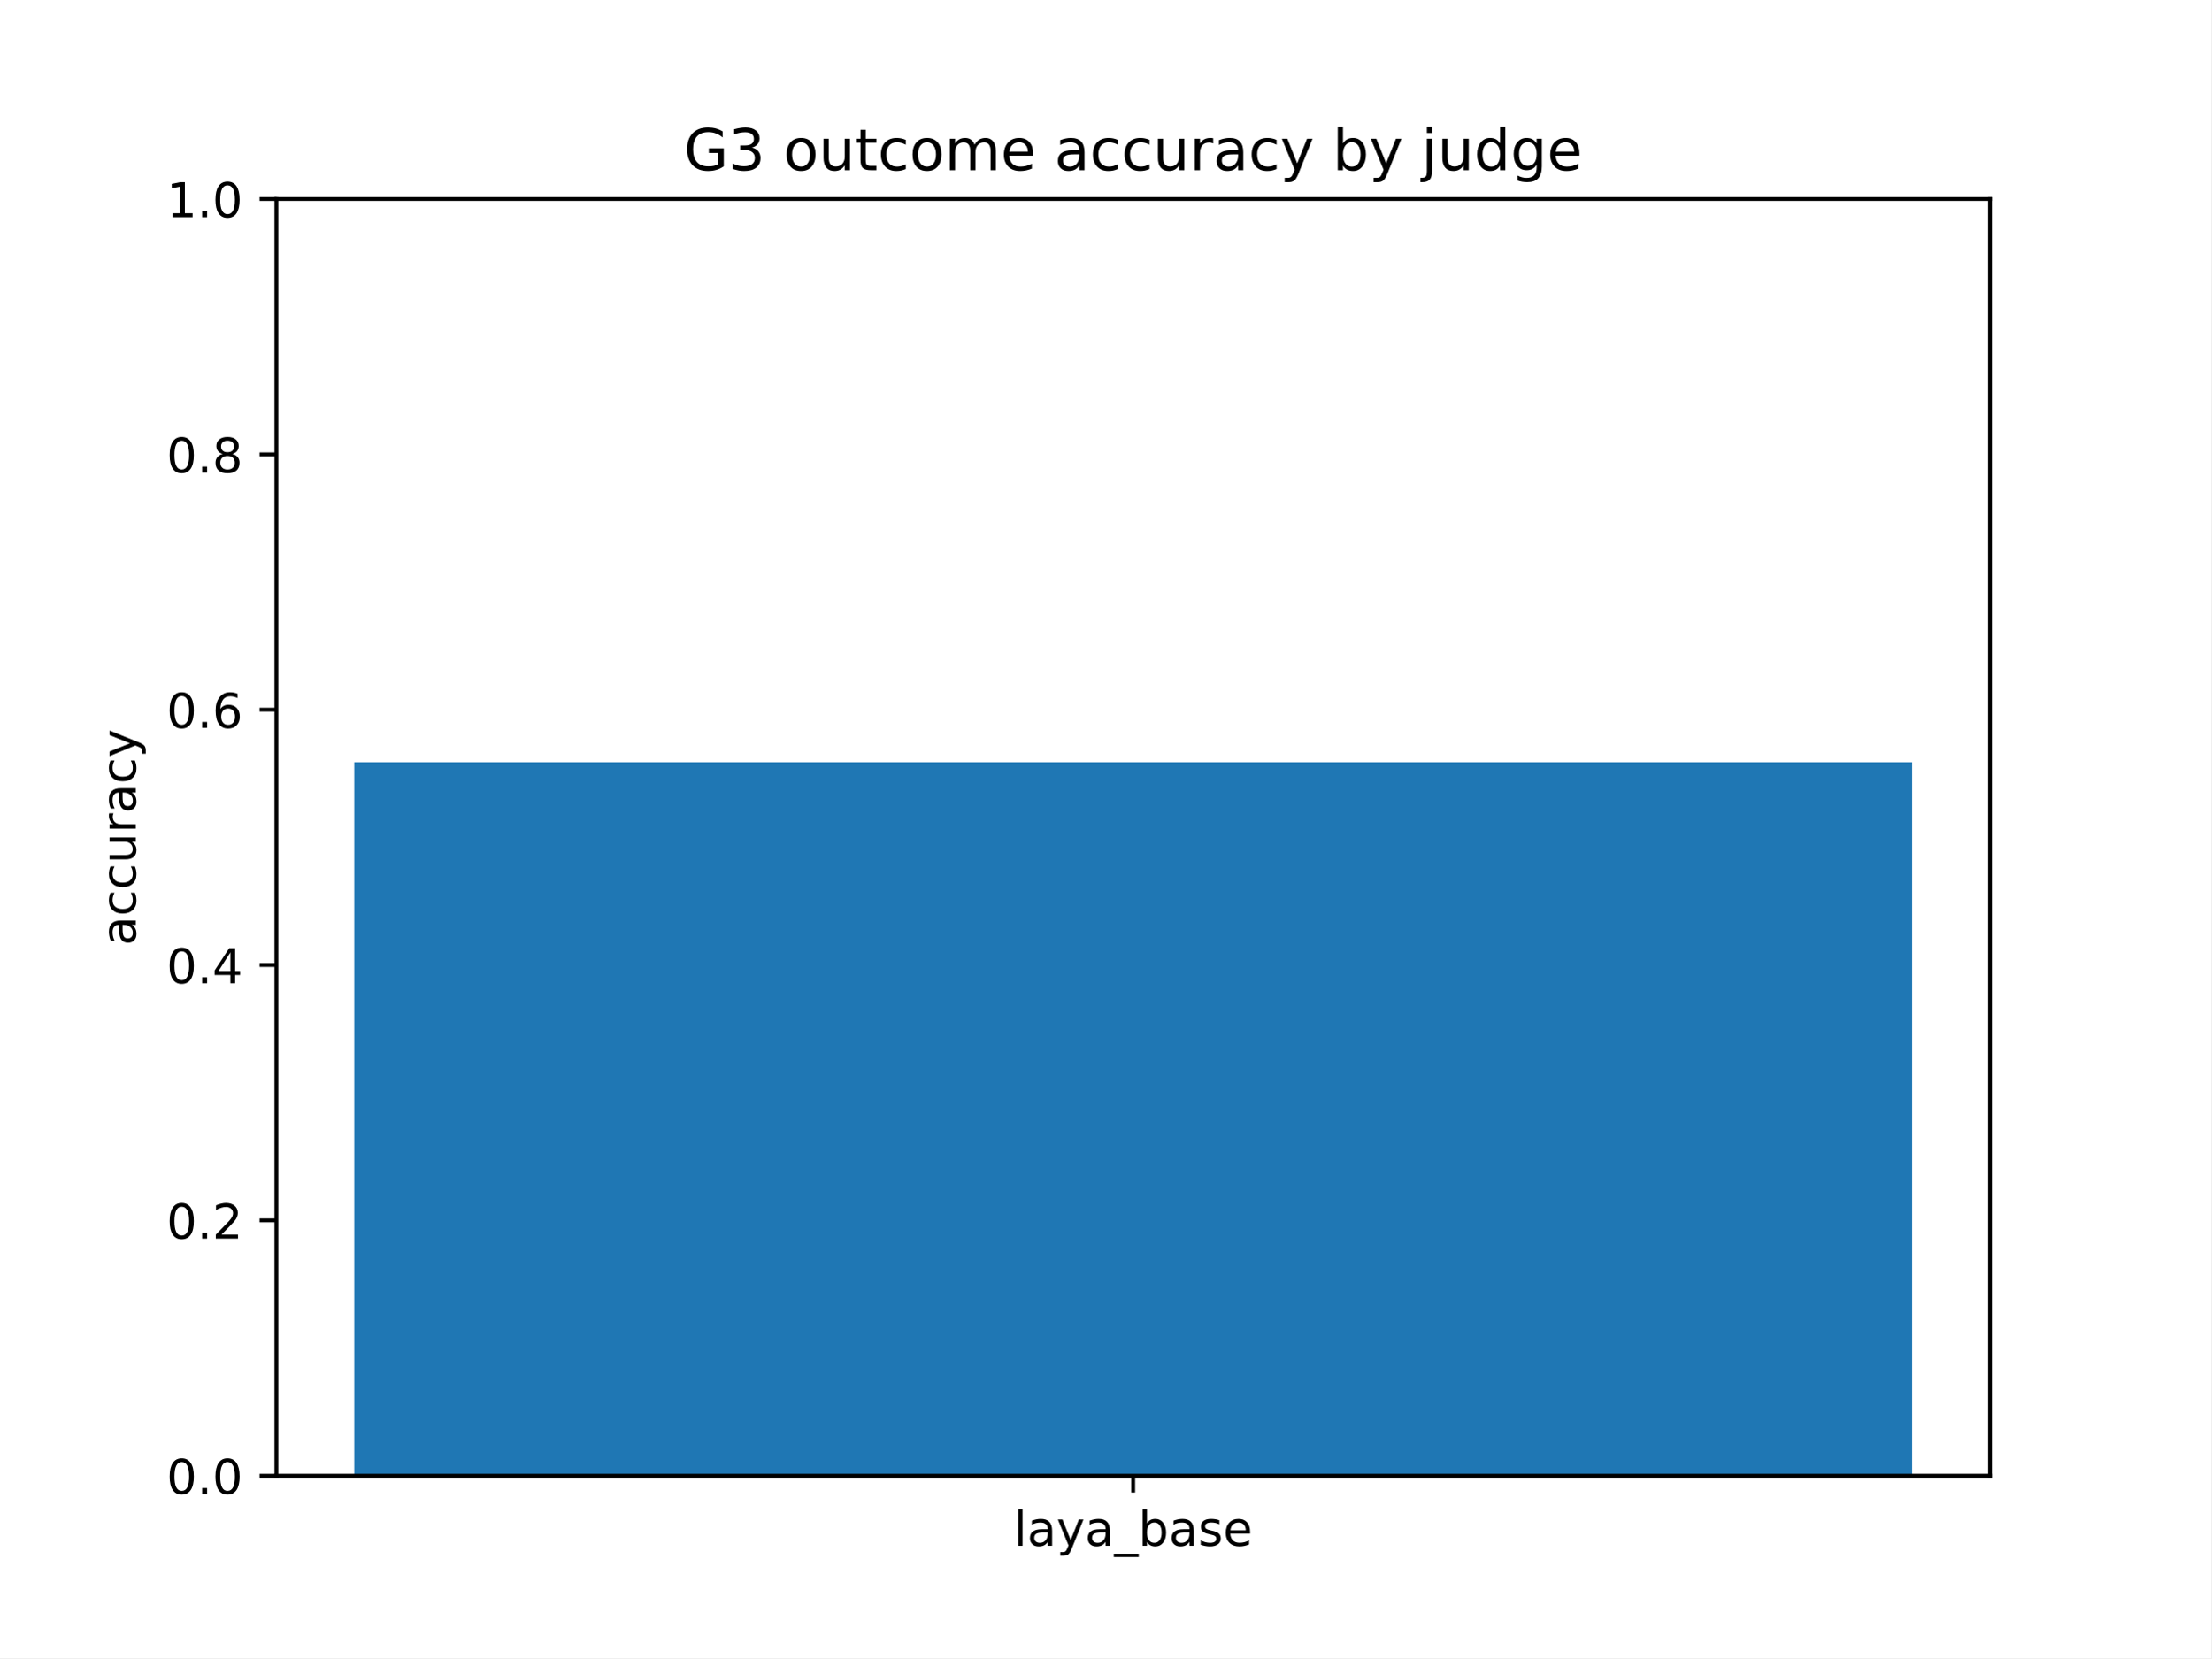
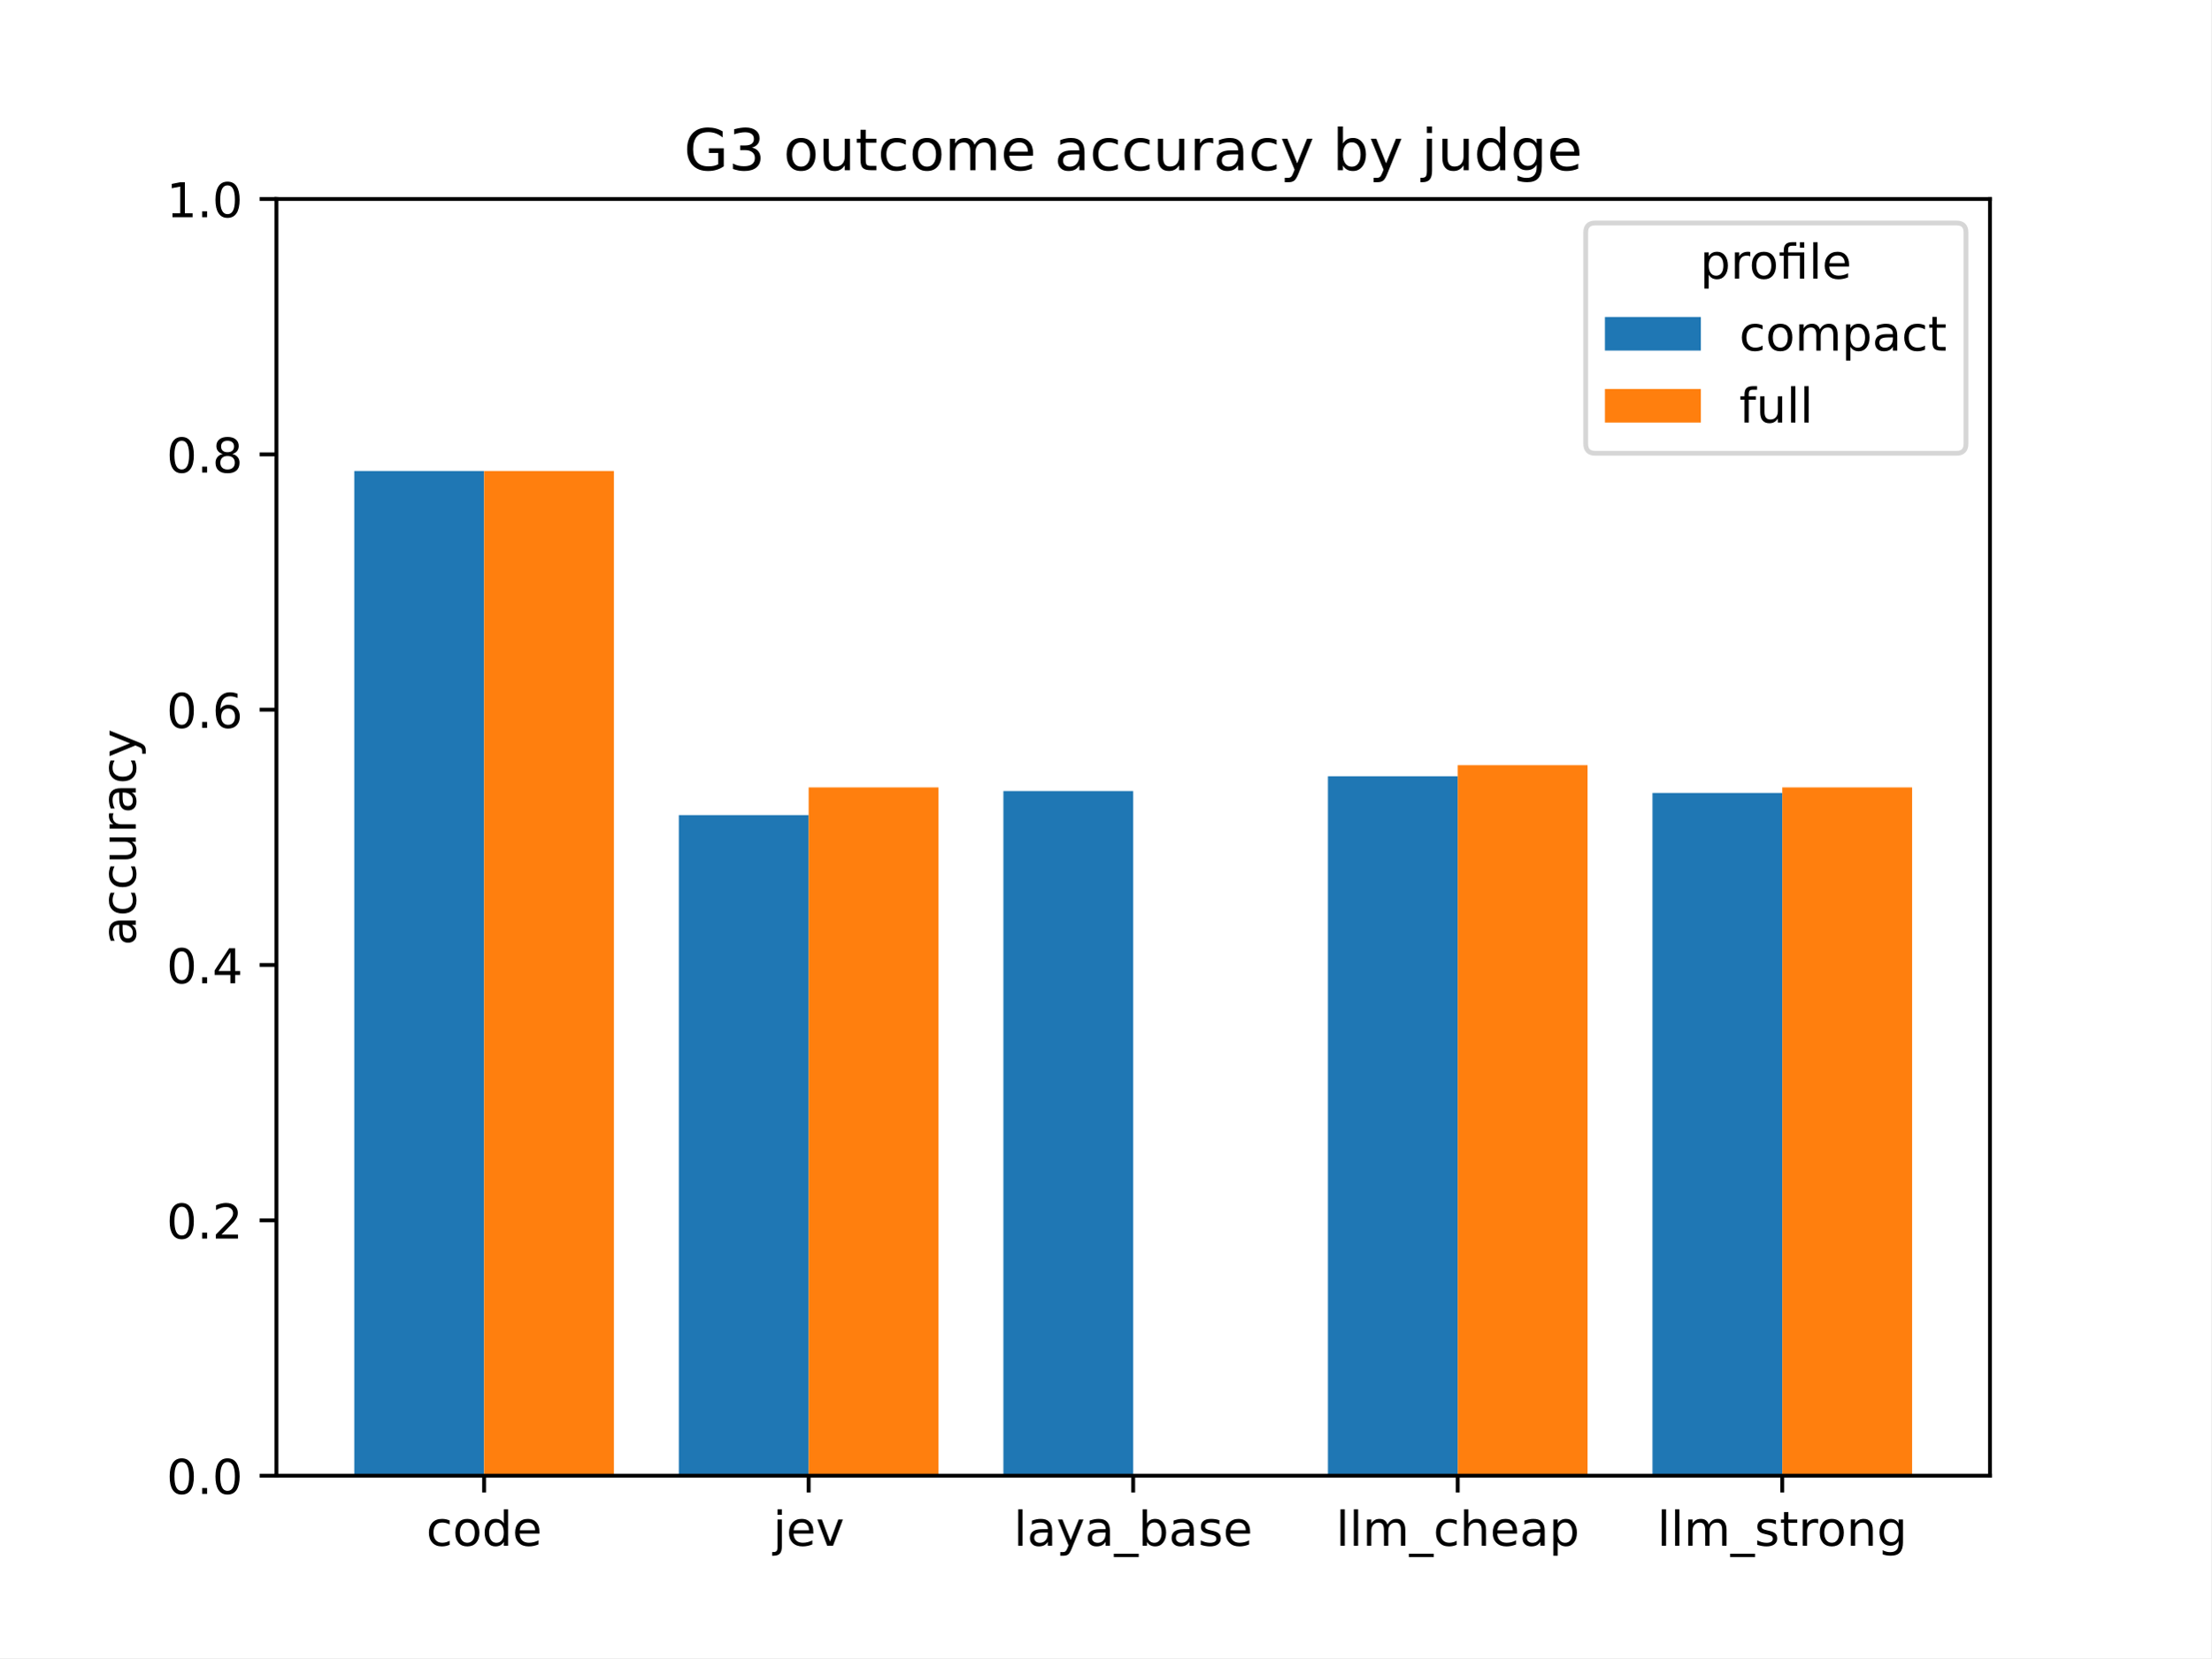
<svg xmlns="http://www.w3.org/2000/svg" xmlns:xlink="http://www.w3.org/1999/xlink" width="460.8pt" height="345.6pt" viewBox="0 0 460.8 345.6" version="1.1">
  <defs>
    <style type="text/css">*{stroke-linejoin: round; stroke-linecap: butt}</style>
  </defs>
  <g id="figure_1">
    <g id="patch_1">
      <path d="M 0 345.6  L 460.8 345.6  L 460.8 0  L 0 0  z " style="fill: #ffffff" />
    </g>
    <g id="axes_1">
      <g id="patch_2">
        <path d="M 57.6 307.584  L 414.72 307.584  L 414.72 41.472  L 57.6 41.472  z " style="fill: #ffffff" />
      </g>
      <g id="patch_3">
-         <path d="M 73.833 307.584  L 398.487 307.584  L 398.487 158.874  L 73.833 158.874  z " clip-path="url(#pa22aa66900)" style="fill: #1f77b4" />
+         <path d="M 73.833 307.584  L 100.887 307.584  L 100.887 98.165  L 73.833 98.165  z " clip-path="url(#pc7eab006b4)" style="fill: #1f77b4" />
+       </g>
+       <g id="patch_4">
+         <path d="M 141.469 307.584  L 168.524 307.584  L 168.524 169.9  L 141.469 169.9  z " clip-path="url(#pc7eab006b4)" style="fill: #1f77b4" />
+       </g>
+       <g id="patch_5">
+         <path d="M 209.105 307.584  L 236.16 307.584  L 236.16 164.886  L 209.105 164.886  z " clip-path="url(#pc7eab006b4)" style="fill: #1f77b4" />
+       </g>
+       <g id="patch_6">
+         <path d="M 276.742 307.584  L 303.796 307.584  L 303.796 161.801  L 276.742 161.801  z " clip-path="url(#pc7eab006b4)" style="fill: #1f77b4" />
+       </g>
+       <g id="patch_7">
+         <path d="M 344.378 307.584  L 371.433 307.584  L 371.433 165.272  L 344.378 165.272  z " clip-path="url(#pc7eab006b4)" style="fill: #1f77b4" />
+       </g>
+       <g id="patch_8">
+         <path d="M 100.887 307.584  L 127.942 307.584  L 127.942 98.165  L 100.887 98.165  z " clip-path="url(#pc7eab006b4)" style="fill: #ff7f0e" />
+       </g>
+       <g id="patch_9">
+         <path d="M 168.524 307.584  L 195.578 307.584  L 195.578 164.115  L 168.524 164.115  z " clip-path="url(#pc7eab006b4)" style="fill: #ff7f0e" />
+       </g>
+       <g id="patch_10">
+         <path d="M 236.16 307.584  L 263.215 307.584  L 263.215 307.584  L 236.16 307.584  z " clip-path="url(#pc7eab006b4)" style="fill: #ff7f0e" />
+       </g>
+       <g id="patch_11">
+         <path d="M 303.796 307.584  L 330.851 307.584  L 330.851 159.487  L 303.796 159.487  z " clip-path="url(#pc7eab006b4)" style="fill: #ff7f0e" />
+       </g>
+       <g id="patch_12">
+         <path d="M 371.433 307.584  L 398.487 307.584  L 398.487 164.115  L 371.433 164.115  z " clip-path="url(#pc7eab006b4)" style="fill: #ff7f0e" />
      </g>
      <g id="matplotlib.axis_1">
        <g id="xtick_1">
          <g id="line2d_1">
            <defs>
-               <path id="m23e04b5de1" d="M 0 0  L 0 3.5  " style="stroke: #000000; stroke-width: 0.8" />
-             </defs>
-             <g>
-               <use xlink:href="#m23e04b5de1" x="236.16" y="307.584" style="stroke: #000000; stroke-width: 0.8" />
+               <path id="m4b71d6977d" d="M 0 0  L 0 3.5  " style="stroke: #000000; stroke-width: 0.8" />
+             </defs>
+             <g>
+               <use xlink:href="#m4b71d6977d" x="100.887" y="307.584" style="stroke: #000000; stroke-width: 0.8" />
            </g>
          </g>
          <g id="text_1">
+             <g transform="translate(88.8279 322.1824) scale(0.1 -0.1)">
+               <defs>
+                 <path id="DejaVuSans-46" d="M 3122 3366  L 3122 2828  Q 2878 2963 2633 3030  Q 2388 3097 2138 3097  Q 1578 3097 1268 2742  Q 959 2388 959 1747  Q 959 1106 1268 751  Q 1578 397 2138 397  Q 2388 397 2633 464  Q 2878 531 3122 666  L 3122 134  Q 2881 22 2623 -34  Q 2366 -91 2075 -91  Q 1284 -91 818 406  Q 353 903 353 1747  Q 353 2603 823 3093  Q 1294 3584 2113 3584  Q 2378 3584 2631 3529  Q 2884 3475 3122 3366  z " transform="scale(0.015625)" />
+                 <path id="DejaVuSans-52" d="M 1959 3097  Q 1497 3097 1228 2736  Q 959 2375 959 1747  Q 959 1119 1226 758  Q 1494 397 1959 397  Q 2419 397 2687 759  Q 2956 1122 2956 1747  Q 2956 2369 2687 2733  Q 2419 3097 1959 3097  z M 1959 3584  Q 2709 3584 3137 3096  Q 3566 2609 3566 1747  Q 3566 888 3137 398  Q 2709 -91 1959 -91  Q 1206 -91 779 398  Q 353 888 353 1747  Q 353 2609 779 3096  Q 1206 3584 1959 3584  z " transform="scale(0.015625)" />
+                 <path id="DejaVuSans-47" d="M 2906 2969  L 2906 4863  L 3481 4863  L 3481 0  L 2906 0  L 2906 525  Q 2725 213 2448 61  Q 2172 -91 1784 -91  Q 1150 -91 751 415  Q 353 922 353 1747  Q 353 2572 751 3078  Q 1150 3584 1784 3584  Q 2172 3584 2448 3432  Q 2725 3281 2906 2969  z M 947 1747  Q 947 1113 1208 752  Q 1469 391 1925 391  Q 2381 391 2643 752  Q 2906 1113 2906 1747  Q 2906 2381 2643 2742  Q 2381 3103 1925 3103  Q 1469 3103 1208 2742  Q 947 2381 947 1747  z " transform="scale(0.015625)" />
+                 <path id="DejaVuSans-48" d="M 3597 1894  L 3597 1613  L 953 1613  Q 991 1019 1311 708  Q 1631 397 2203 397  Q 2534 397 2845 478  Q 3156 559 3463 722  L 3463 178  Q 3153 47 2828 -22  Q 2503 -91 2169 -91  Q 1331 -91 842 396  Q 353 884 353 1716  Q 353 2575 817 3079  Q 1281 3584 2069 3584  Q 2775 3584 3186 3129  Q 3597 2675 3597 1894  z M 3022 2063  Q 3016 2534 2758 2815  Q 2500 3097 2075 3097  Q 1594 3097 1305 2825  Q 1016 2553 972 2059  L 3022 2063  z " transform="scale(0.015625)" />
+               </defs>
+               <use xlink:href="#DejaVuSans-46" />
+               <use xlink:href="#DejaVuSans-52" transform="translate(54.98438 0)" />
+               <use xlink:href="#DejaVuSans-47" transform="translate(116.1719 0)" />
+               <use xlink:href="#DejaVuSans-48" transform="translate(179.6562 0)" />
+             </g>
+           </g>
+         </g>
+         <g id="xtick_2">
+           <g id="line2d_2">
+             <g>
+               <use xlink:href="#m4b71d6977d" x="168.524" y="307.584" style="stroke: #000000; stroke-width: 0.8" />
+             </g>
+           </g>
+           <g id="text_2">
+             <g transform="translate(161.0986 322.1824) scale(0.1 -0.1)">
+               <defs>
+                 <path id="DejaVuSans-4d" d="M 603 3500  L 1178 3500  L 1178 -63  Q 1178 -731 923 -1031  Q 669 -1331 103 -1331  L -116 -1331  L -116 -844  L 38 -844  Q 366 -844 484 -692  Q 603 -541 603 -63  L 603 3500  z M 603 4863  L 1178 4863  L 1178 4134  L 603 4134  L 603 4863  z " transform="scale(0.015625)" />
+                 <path id="DejaVuSans-59" d="M 191 3500  L 800 3500  L 1894 563  L 2988 3500  L 3597 3500  L 2284 0  L 1503 0  L 191 3500  z " transform="scale(0.015625)" />
+               </defs>
+               <use xlink:href="#DejaVuSans-4d" />
+               <use xlink:href="#DejaVuSans-48" transform="translate(27.78125 0)" />
+               <use xlink:href="#DejaVuSans-59" transform="translate(89.3125 0)" />
+             </g>
+           </g>
+         </g>
+         <g id="xtick_3">
+           <g id="line2d_3">
+             <g>
+               <use xlink:href="#m4b71d6977d" x="236.16" y="307.584" style="stroke: #000000; stroke-width: 0.8" />
+             </g>
+           </g>
+           <g id="text_3">
            <g transform="translate(211.2639 322.1824) scale(0.1 -0.1)">
              <defs>
                <path id="DejaVuSans-4f" d="M 603 4863  L 1178 4863  L 1178 0  L 603 0  L 603 4863  z " transform="scale(0.015625)" />
                <path id="DejaVuSans-44" d="M 2194 1759  Q 1497 1759 1228 1600  Q 959 1441 959 1056  Q 959 750 1161 570  Q 1363 391 1709 391  Q 2188 391 2477 730  Q 2766 1069 2766 1631  L 2766 1759  L 2194 1759  z M 3341 1997  L 3341 0  L 2766 0  L 2766 531  Q 2569 213 2275 61  Q 1981 -91 1556 -91  Q 1019 -91 701 211  Q 384 513 384 1019  Q 384 1609 779 1909  Q 1175 2209 1959 2209  L 2766 2209  L 2766 2266  Q 2766 2663 2505 2880  Q 2244 3097 1772 3097  Q 1472 3097 1187 3025  Q 903 2953 641 2809  L 641 3341  Q 956 3463 1253 3523  Q 1550 3584 1831 3584  Q 2591 3584 2966 3190  Q 3341 2797 3341 1997  z " transform="scale(0.015625)" />
                <path id="DejaVuSans-5c" d="M 2059 -325  Q 1816 -950 1584 -1140  Q 1353 -1331 966 -1331  L 506 -1331  L 506 -850  L 844 -850  Q 1081 -850 1212 -737  Q 1344 -625 1503 -206  L 1606 56  L 191 3500  L 800 3500  L 1894 763  L 2988 3500  L 3597 3500  L 2059 -325  z " transform="scale(0.015625)" />
                <path id="DejaVuSans-42" d="M 3263 -1063  L 3263 -1509  L -63 -1509  L -63 -1063  L 3263 -1063  z " transform="scale(0.015625)" />
                <path id="DejaVuSans-45" d="M 3116 1747  Q 3116 2381 2855 2742  Q 2594 3103 2138 3103  Q 1681 3103 1420 2742  Q 1159 2381 1159 1747  Q 1159 1113 1420 752  Q 1681 391 2138 391  Q 2594 391 2855 752  Q 3116 1113 3116 1747  z M 1159 2969  Q 1341 3281 1617 3432  Q 1894 3584 2278 3584  Q 2916 3584 3314 3078  Q 3713 2572 3713 1747  Q 3713 922 3314 415  Q 2916 -91 2278 -91  Q 1894 -91 1617 61  Q 1341 213 1159 525  L 1159 0  L 581 0  L 581 4863  L 1159 4863  L 1159 2969  z " transform="scale(0.015625)" />
                <path id="DejaVuSans-56" d="M 2834 3397  L 2834 2853  Q 2591 2978 2328 3040  Q 2066 3103 1784 3103  Q 1356 3103 1142 2972  Q 928 2841 928 2578  Q 928 2378 1081 2264  Q 1234 2150 1697 2047  L 1894 2003  Q 2506 1872 2764 1633  Q 3022 1394 3022 966  Q 3022 478 2636 193  Q 2250 -91 1575 -91  Q 1294 -91 989 -36  Q 684 19 347 128  L 347 722  Q 666 556 975 473  Q 1284 391 1588 391  Q 1994 391 2212 530  Q 2431 669 2431 922  Q 2431 1156 2273 1281  Q 2116 1406 1581 1522  L 1381 1569  Q 847 1681 609 1914  Q 372 2147 372 2553  Q 372 3047 722 3315  Q 1072 3584 1716 3584  Q 2034 3584 2315 3537  Q 2597 3491 2834 3397  z " transform="scale(0.015625)" />
-                 <path id="DejaVuSans-48" d="M 3597 1894  L 3597 1613  L 953 1613  Q 991 1019 1311 708  Q 1631 397 2203 397  Q 2534 397 2845 478  Q 3156 559 3463 722  L 3463 178  Q 3153 47 2828 -22  Q 2503 -91 2169 -91  Q 1331 -91 842 396  Q 353 884 353 1716  Q 353 2575 817 3079  Q 1281 3584 2069 3584  Q 2775 3584 3186 3129  Q 3597 2675 3597 1894  z M 3022 2063  Q 3016 2534 2758 2815  Q 2500 3097 2075 3097  Q 1594 3097 1305 2825  Q 1016 2553 972 2059  L 3022 2063  z " transform="scale(0.015625)" />
              </defs>
              <use xlink:href="#DejaVuSans-4f" />
              <use xlink:href="#DejaVuSans-44" transform="translate(27.78125 0)" />
              <use xlink:href="#DejaVuSans-5c" transform="translate(89.0625 0)" />
              <use xlink:href="#DejaVuSans-44" transform="translate(148.25 0)" />
              <use xlink:href="#DejaVuSans-42" transform="translate(209.5312 0)" />
              <use xlink:href="#DejaVuSans-45" transform="translate(259.5312 0)" />
              <use xlink:href="#DejaVuSans-44" transform="translate(323.0156 0)" />
              <use xlink:href="#DejaVuSans-56" transform="translate(384.2969 0)" />
              <use xlink:href="#DejaVuSans-48" transform="translate(436.3906 0)" />
            </g>
          </g>
        </g>
+         <g id="xtick_4">
+           <g id="line2d_4">
+             <g>
+               <use xlink:href="#m4b71d6977d" x="303.796" y="307.584" style="stroke: #000000; stroke-width: 0.8" />
+             </g>
+           </g>
+           <g id="text_4">
+             <g transform="translate(278.4151 322.1824) scale(0.1 -0.1)">
+               <defs>
+                 <path id="DejaVuSans-50" d="M 3328 2828  Q 3544 3216 3844 3400  Q 4144 3584 4550 3584  Q 5097 3584 5394 3201  Q 5691 2819 5691 2113  L 5691 0  L 5113 0  L 5113 2094  Q 5113 2597 4934 2840  Q 4756 3084 4391 3084  Q 3944 3084 3684 2787  Q 3425 2491 3425 1978  L 3425 0  L 2847 0  L 2847 2094  Q 2847 2600 2669 2842  Q 2491 3084 2119 3084  Q 1678 3084 1418 2786  Q 1159 2488 1159 1978  L 1159 0  L 581 0  L 581 3500  L 1159 3500  L 1159 2956  Q 1356 3278 1631 3431  Q 1906 3584 2284 3584  Q 2666 3584 2933 3390  Q 3200 3197 3328 2828  z " transform="scale(0.015625)" />
+                 <path id="DejaVuSans-4b" d="M 3513 2113  L 3513 0  L 2938 0  L 2938 2094  Q 2938 2591 2744 2837  Q 2550 3084 2163 3084  Q 1697 3084 1428 2787  Q 1159 2491 1159 1978  L 1159 0  L 581 0  L 581 4863  L 1159 4863  L 1159 2956  Q 1366 3272 1645 3428  Q 1925 3584 2291 3584  Q 2894 3584 3203 3211  Q 3513 2838 3513 2113  z " transform="scale(0.015625)" />
+                 <path id="DejaVuSans-53" d="M 1159 525  L 1159 -1331  L 581 -1331  L 581 3500  L 1159 3500  L 1159 2969  Q 1341 3281 1617 3432  Q 1894 3584 2278 3584  Q 2916 3584 3314 3078  Q 3713 2572 3713 1747  Q 3713 922 3314 415  Q 2916 -91 2278 -91  Q 1894 -91 1617 61  Q 1341 213 1159 525  z M 3116 1747  Q 3116 2381 2855 2742  Q 2594 3103 2138 3103  Q 1681 3103 1420 2742  Q 1159 2381 1159 1747  Q 1159 1113 1420 752  Q 1681 391 2138 391  Q 2594 391 2855 752  Q 3116 1113 3116 1747  z " transform="scale(0.015625)" />
+               </defs>
+               <use xlink:href="#DejaVuSans-4f" />
+               <use xlink:href="#DejaVuSans-4f" transform="translate(27.78125 0)" />
+               <use xlink:href="#DejaVuSans-50" transform="translate(55.5625 0)" />
+               <use xlink:href="#DejaVuSans-42" transform="translate(152.9688 0)" />
+               <use xlink:href="#DejaVuSans-46" transform="translate(202.9688 0)" />
+               <use xlink:href="#DejaVuSans-4b" transform="translate(257.9531 0)" />
+               <use xlink:href="#DejaVuSans-48" transform="translate(321.3281 0)" />
+               <use xlink:href="#DejaVuSans-44" transform="translate(382.8594 0)" />
+               <use xlink:href="#DejaVuSans-53" transform="translate(444.1406 0)" />
+             </g>
+           </g>
+         </g>
+         <g id="xtick_5">
+           <g id="line2d_5">
+             <g>
+               <use xlink:href="#m4b71d6977d" x="371.433" y="307.584" style="stroke: #000000; stroke-width: 0.8" />
+             </g>
+           </g>
+           <g id="text_5">
+             <g transform="translate(345.3718 322.1824) scale(0.1 -0.1)">
+               <defs>
+                 <path id="DejaVuSans-57" d="M 1172 4494  L 1172 3500  L 2356 3500  L 2356 3053  L 1172 3053  L 1172 1153  Q 1172 725 1289 603  Q 1406 481 1766 481  L 2356 481  L 2356 0  L 1766 0  Q 1100 0 847 248  Q 594 497 594 1153  L 594 3053  L 172 3053  L 172 3500  L 594 3500  L 594 4494  L 1172 4494  z " transform="scale(0.015625)" />
+                 <path id="DejaVuSans-55" d="M 2631 2963  Q 2534 3019 2420 3045  Q 2306 3072 2169 3072  Q 1681 3072 1420 2755  Q 1159 2438 1159 1844  L 1159 0  L 581 0  L 581 3500  L 1159 3500  L 1159 2956  Q 1341 3275 1631 3429  Q 1922 3584 2338 3584  Q 2397 3584 2469 3576  Q 2541 3569 2628 3553  L 2631 2963  z " transform="scale(0.015625)" />
+                 <path id="DejaVuSans-51" d="M 3513 2113  L 3513 0  L 2938 0  L 2938 2094  Q 2938 2591 2744 2837  Q 2550 3084 2163 3084  Q 1697 3084 1428 2787  Q 1159 2491 1159 1978  L 1159 0  L 581 0  L 581 3500  L 1159 3500  L 1159 2956  Q 1366 3272 1645 3428  Q 1925 3584 2291 3584  Q 2894 3584 3203 3211  Q 3513 2838 3513 2113  z " transform="scale(0.015625)" />
+                 <path id="DejaVuSans-4a" d="M 2906 1791  Q 2906 2416 2648 2759  Q 2391 3103 1925 3103  Q 1463 3103 1205 2759  Q 947 2416 947 1791  Q 947 1169 1205 825  Q 1463 481 1925 481  Q 2391 481 2648 825  Q 2906 1169 2906 1791  z M 3481 434  Q 3481 -459 3084 -895  Q 2688 -1331 1869 -1331  Q 1566 -1331 1297 -1286  Q 1028 -1241 775 -1147  L 775 -588  Q 1028 -725 1275 -790  Q 1522 -856 1778 -856  Q 2344 -856 2625 -561  Q 2906 -266 2906 331  L 2906 616  Q 2728 306 2450 153  Q 2172 0 1784 0  Q 1141 0 747 490  Q 353 981 353 1791  Q 353 2603 747 3093  Q 1141 3584 1784 3584  Q 2172 3584 2450 3431  Q 2728 3278 2906 2969  L 2906 3500  L 3481 3500  L 3481 434  z " transform="scale(0.015625)" />
+               </defs>
+               <use xlink:href="#DejaVuSans-4f" />
+               <use xlink:href="#DejaVuSans-4f" transform="translate(27.78125 0)" />
+               <use xlink:href="#DejaVuSans-50" transform="translate(55.5625 0)" />
+               <use xlink:href="#DejaVuSans-42" transform="translate(152.9688 0)" />
+               <use xlink:href="#DejaVuSans-56" transform="translate(202.9688 0)" />
+               <use xlink:href="#DejaVuSans-57" transform="translate(255.0625 0)" />
+               <use xlink:href="#DejaVuSans-55" transform="translate(294.2656 0)" />
+               <use xlink:href="#DejaVuSans-52" transform="translate(333.1719 0)" />
+               <use xlink:href="#DejaVuSans-51" transform="translate(394.3594 0)" />
+               <use xlink:href="#DejaVuSans-4a" transform="translate(457.7344 0)" />
+             </g>
+           </g>
+         </g>
      </g>
      <g id="matplotlib.axis_2">
        <g id="ytick_1">
-           <g id="line2d_2">
-             <defs>
-               <path id="m227839ddac" d="M 0 0  L -3.5 0  " style="stroke: #000000; stroke-width: 0.8" />
-             </defs>
-             <g>
-               <use xlink:href="#m227839ddac" x="57.6" y="307.584" style="stroke: #000000; stroke-width: 0.8" />
-             </g>
-           </g>
-           <g id="text_2">
+           <g id="line2d_6">
+             <defs>
+               <path id="mf8e2ada19b" d="M 0 0  L -3.5 0  " style="stroke: #000000; stroke-width: 0.8" />
+             </defs>
+             <g>
+               <use xlink:href="#mf8e2ada19b" x="57.6" y="307.584" style="stroke: #000000; stroke-width: 0.8" />
+             </g>
+           </g>
+           <g id="text_6">
            <g transform="translate(34.69687 311.3828) scale(0.1 -0.1)">
              <defs>
                <path id="DejaVuSans-13" d="M 2034 4250  Q 1547 4250 1301 3770  Q 1056 3291 1056 2328  Q 1056 1369 1301 889  Q 1547 409 2034 409  Q 2525 409 2770 889  Q 3016 1369 3016 2328  Q 3016 3291 2770 3770  Q 2525 4250 2034 4250  z M 2034 4750  Q 2819 4750 3233 4129  Q 3647 3509 3647 2328  Q 3647 1150 3233 529  Q 2819 -91 2034 -91  Q 1250 -91 836 529  Q 422 1150 422 2328  Q 422 3509 836 4129  Q 1250 4750 2034 4750  z " transform="scale(0.015625)" />
                <path id="DejaVuSans-11" d="M 684 794  L 1344 794  L 1344 0  L 684 0  L 684 794  z " transform="scale(0.015625)" />
              </defs>
              <use xlink:href="#DejaVuSans-13" />
              <use xlink:href="#DejaVuSans-11" transform="translate(63.625 0)" />
              <use xlink:href="#DejaVuSans-13" transform="translate(95.40625 0)" />
            </g>
          </g>
        </g>
        <g id="ytick_2">
-           <g id="line2d_3">
-             <g>
-               <use xlink:href="#m227839ddac" x="57.6" y="254.362" style="stroke: #000000; stroke-width: 0.8" />
-             </g>
-           </g>
-           <g id="text_3">
+           <g id="line2d_7">
+             <g>
+               <use xlink:href="#mf8e2ada19b" x="57.6" y="254.362" style="stroke: #000000; stroke-width: 0.8" />
+             </g>
+           </g>
+           <g id="text_7">
            <g transform="translate(34.69687 258.1604) scale(0.1 -0.1)">
              <defs>
                <path id="DejaVuSans-15" d="M 1228 531  L 3431 531  L 3431 0  L 469 0  L 469 531  Q 828 903 1448 1529  Q 2069 2156 2228 2338  Q 2531 2678 2651 2914  Q 2772 3150 2772 3378  Q 2772 3750 2511 3984  Q 2250 4219 1831 4219  Q 1534 4219 1204 4116  Q 875 4013 500 3803  L 500 4441  Q 881 4594 1212 4672  Q 1544 4750 1819 4750  Q 2544 4750 2975 4387  Q 3406 4025 3406 3419  Q 3406 3131 3298 2873  Q 3191 2616 2906 2266  Q 2828 2175 2409 1742  Q 1991 1309 1228 531  z " transform="scale(0.015625)" />
              </defs>
              <use xlink:href="#DejaVuSans-13" />
              <use xlink:href="#DejaVuSans-11" transform="translate(63.625 0)" />
              <use xlink:href="#DejaVuSans-15" transform="translate(95.40625 0)" />
            </g>
          </g>
        </g>
        <g id="ytick_3">
-           <g id="line2d_4">
-             <g>
-               <use xlink:href="#m227839ddac" x="57.6" y="201.139" style="stroke: #000000; stroke-width: 0.8" />
-             </g>
-           </g>
-           <g id="text_4">
+           <g id="line2d_8">
+             <g>
+               <use xlink:href="#mf8e2ada19b" x="57.6" y="201.139" style="stroke: #000000; stroke-width: 0.8" />
+             </g>
+           </g>
+           <g id="text_8">
            <g transform="translate(34.69687 204.938) scale(0.1 -0.1)">
              <defs>
                <path id="DejaVuSans-17" d="M 2419 4116  L 825 1625  L 2419 1625  L 2419 4116  z M 2253 4666  L 3047 4666  L 3047 1625  L 3713 1625  L 3713 1100  L 3047 1100  L 3047 0  L 2419 0  L 2419 1100  L 313 1100  L 313 1709  L 2253 4666  z " transform="scale(0.015625)" />
              </defs>
              <use xlink:href="#DejaVuSans-13" />
              <use xlink:href="#DejaVuSans-11" transform="translate(63.625 0)" />
              <use xlink:href="#DejaVuSans-17" transform="translate(95.40625 0)" />
            </g>
          </g>
        </g>
        <g id="ytick_4">
-           <g id="line2d_5">
-             <g>
-               <use xlink:href="#m227839ddac" x="57.6" y="147.917" style="stroke: #000000; stroke-width: 0.8" />
-             </g>
-           </g>
-           <g id="text_5">
+           <g id="line2d_9">
+             <g>
+               <use xlink:href="#mf8e2ada19b" x="57.6" y="147.917" style="stroke: #000000; stroke-width: 0.8" />
+             </g>
+           </g>
+           <g id="text_9">
            <g transform="translate(34.69687 151.7156) scale(0.1 -0.1)">
              <defs>
                <path id="DejaVuSans-19" d="M 2113 2584  Q 1688 2584 1439 2293  Q 1191 2003 1191 1497  Q 1191 994 1439 701  Q 1688 409 2113 409  Q 2538 409 2786 701  Q 3034 994 3034 1497  Q 3034 2003 2786 2293  Q 2538 2584 2113 2584  z M 3366 4563  L 3366 3988  Q 3128 4100 2886 4159  Q 2644 4219 2406 4219  Q 1781 4219 1451 3797  Q 1122 3375 1075 2522  Q 1259 2794 1537 2939  Q 1816 3084 2150 3084  Q 2853 3084 3261 2657  Q 3669 2231 3669 1497  Q 3669 778 3244 343  Q 2819 -91 2113 -91  Q 1303 -91 875 529  Q 447 1150 447 2328  Q 447 3434 972 4092  Q 1497 4750 2381 4750  Q 2619 4750 2861 4703  Q 3103 4656 3366 4563  z " transform="scale(0.015625)" />
              </defs>
              <use xlink:href="#DejaVuSans-13" />
              <use xlink:href="#DejaVuSans-11" transform="translate(63.625 0)" />
              <use xlink:href="#DejaVuSans-19" transform="translate(95.40625 0)" />
            </g>
          </g>
        </g>
        <g id="ytick_5">
-           <g id="line2d_6">
-             <g>
-               <use xlink:href="#m227839ddac" x="57.6" y="94.694" style="stroke: #000000; stroke-width: 0.8" />
-             </g>
-           </g>
-           <g id="text_6">
+           <g id="line2d_10">
+             <g>
+               <use xlink:href="#mf8e2ada19b" x="57.6" y="94.694" style="stroke: #000000; stroke-width: 0.8" />
+             </g>
+           </g>
+           <g id="text_10">
            <g transform="translate(34.69687 98.49323) scale(0.1 -0.1)">
              <defs>
                <path id="DejaVuSans-1b" d="M 2034 2216  Q 1584 2216 1326 1975  Q 1069 1734 1069 1313  Q 1069 891 1326 650  Q 1584 409 2034 409  Q 2484 409 2743 651  Q 3003 894 3003 1313  Q 3003 1734 2745 1975  Q 2488 2216 2034 2216  z M 1403 2484  Q 997 2584 770 2862  Q 544 3141 544 3541  Q 544 4100 942 4425  Q 1341 4750 2034 4750  Q 2731 4750 3128 4425  Q 3525 4100 3525 3541  Q 3525 3141 3298 2862  Q 3072 2584 2669 2484  Q 3125 2378 3379 2068  Q 3634 1759 3634 1313  Q 3634 634 3220 271  Q 2806 -91 2034 -91  Q 1263 -91 848 271  Q 434 634 434 1313  Q 434 1759 690 2068  Q 947 2378 1403 2484  z M 1172 3481  Q 1172 3119 1398 2916  Q 1625 2713 2034 2713  Q 2441 2713 2670 2916  Q 2900 3119 2900 3481  Q 2900 3844 2670 4047  Q 2441 4250 2034 4250  Q 1625 4250 1398 4047  Q 1172 3844 1172 3481  z " transform="scale(0.015625)" />
              </defs>
              <use xlink:href="#DejaVuSans-13" />
              <use xlink:href="#DejaVuSans-11" transform="translate(63.625 0)" />
              <use xlink:href="#DejaVuSans-1b" transform="translate(95.40625 0)" />
            </g>
          </g>
        </g>
        <g id="ytick_6">
-           <g id="line2d_7">
-             <g>
-               <use xlink:href="#m227839ddac" x="57.6" y="41.472" style="stroke: #000000; stroke-width: 0.8" />
-             </g>
-           </g>
-           <g id="text_7">
+           <g id="line2d_11">
+             <g>
+               <use xlink:href="#mf8e2ada19b" x="57.6" y="41.472" style="stroke: #000000; stroke-width: 0.8" />
+             </g>
+           </g>
+           <g id="text_11">
            <g transform="translate(34.69687 45.27083) scale(0.1 -0.1)">
              <defs>
                <path id="DejaVuSans-14" d="M 794 531  L 1825 531  L 1825 4091  L 703 3866  L 703 4441  L 1819 4666  L 2450 4666  L 2450 531  L 3481 531  L 3481 0  L 794 0  L 794 531  z " transform="scale(0.015625)" />
              </defs>
              <use xlink:href="#DejaVuSans-14" />
              <use xlink:href="#DejaVuSans-11" transform="translate(63.625 0)" />
              <use xlink:href="#DejaVuSans-13" transform="translate(95.40625 0)" />
            </g>
          </g>
        </g>
-         <g id="text_8">
+         <g id="text_12">
          <g transform="translate(28.29453 197.0874) rotate(-90) scale(0.1 -0.1)">
            <defs>
-               <path id="DejaVuSans-46" d="M 3122 3366  L 3122 2828  Q 2878 2963 2633 3030  Q 2388 3097 2138 3097  Q 1578 3097 1268 2742  Q 959 2388 959 1747  Q 959 1106 1268 751  Q 1578 397 2138 397  Q 2388 397 2633 464  Q 2878 531 3122 666  L 3122 134  Q 2881 22 2623 -34  Q 2366 -91 2075 -91  Q 1284 -91 818 406  Q 353 903 353 1747  Q 353 2603 823 3093  Q 1294 3584 2113 3584  Q 2378 3584 2631 3529  Q 2884 3475 3122 3366  z " transform="scale(0.015625)" />
              <path id="DejaVuSans-58" d="M 544 1381  L 544 3500  L 1119 3500  L 1119 1403  Q 1119 906 1312 657  Q 1506 409 1894 409  Q 2359 409 2629 706  Q 2900 1003 2900 1516  L 2900 3500  L 3475 3500  L 3475 0  L 2900 0  L 2900 538  Q 2691 219 2414 64  Q 2138 -91 1772 -91  Q 1169 -91 856 284  Q 544 659 544 1381  z M 1991 3584  L 1991 3584  z " transform="scale(0.015625)" />
-               <path id="DejaVuSans-55" d="M 2631 2963  Q 2534 3019 2420 3045  Q 2306 3072 2169 3072  Q 1681 3072 1420 2755  Q 1159 2438 1159 1844  L 1159 0  L 581 0  L 581 3500  L 1159 3500  L 1159 2956  Q 1341 3275 1631 3429  Q 1922 3584 2338 3584  Q 2397 3584 2469 3576  Q 2541 3569 2628 3553  L 2631 2963  z " transform="scale(0.015625)" />
            </defs>
            <use xlink:href="#DejaVuSans-44" />
            <use xlink:href="#DejaVuSans-46" transform="translate(61.28125 0)" />
            <use xlink:href="#DejaVuSans-46" transform="translate(116.2656 0)" />
            <use xlink:href="#DejaVuSans-58" transform="translate(171.25 0)" />
            <use xlink:href="#DejaVuSans-55" transform="translate(234.625 0)" />
            <use xlink:href="#DejaVuSans-44" transform="translate(275.7344 0)" />
            <use xlink:href="#DejaVuSans-46" transform="translate(337.0156 0)" />
            <use xlink:href="#DejaVuSans-5c" transform="translate(392 0)" />
          </g>
        </g>
      </g>
-       <g id="patch_4">
+       <g id="patch_13">
        <path d="M 57.6 307.584  L 57.6 41.472  " style="fill: none; stroke: #000000; stroke-width: 0.8; stroke-linejoin: miter; stroke-linecap: square" />
      </g>
-       <g id="patch_5">
+       <g id="patch_14">
        <path d="M 414.72 307.584  L 414.72 41.472  " style="fill: none; stroke: #000000; stroke-width: 0.8; stroke-linejoin: miter; stroke-linecap: square" />
      </g>
-       <g id="patch_6">
+       <g id="patch_15">
        <path d="M 57.6 307.584  L 414.72 307.584  " style="fill: none; stroke: #000000; stroke-width: 0.8; stroke-linejoin: miter; stroke-linecap: square" />
      </g>
-       <g id="patch_7">
+       <g id="patch_16">
        <path d="M 57.6 41.472  L 414.72 41.472  " style="fill: none; stroke: #000000; stroke-width: 0.8; stroke-linejoin: miter; stroke-linecap: square" />
      </g>
-       <g id="text_9">
+       <g id="text_13">
        <g transform="translate(142.5225 35.472) scale(0.12 -0.12)">
          <defs>
            <path id="DejaVuSans-2a" d="M 3809 666  L 3809 1919  L 2778 1919  L 2778 2438  L 4434 2438  L 4434 434  Q 4069 175 3628 42  Q 3188 -91 2688 -91  Q 1594 -91 976 548  Q 359 1188 359 2328  Q 359 3472 976 4111  Q 1594 4750 2688 4750  Q 3144 4750 3555 4637  Q 3966 4525 4313 4306  L 4313 3634  Q 3963 3931 3569 4081  Q 3175 4231 2741 4231  Q 1884 4231 1454 3753  Q 1025 3275 1025 2328  Q 1025 1384 1454 906  Q 1884 428 2741 428  Q 3075 428 3337 486  Q 3600 544 3809 666  z " transform="scale(0.015625)" />
            <path id="DejaVuSans-16" d="M 2597 2516  Q 3050 2419 3304 2112  Q 3559 1806 3559 1356  Q 3559 666 3084 287  Q 2609 -91 1734 -91  Q 1441 -91 1130 -33  Q 819 25 488 141  L 488 750  Q 750 597 1062 519  Q 1375 441 1716 441  Q 2309 441 2620 675  Q 2931 909 2931 1356  Q 2931 1769 2642 2001  Q 2353 2234 1838 2234  L 1294 2234  L 1294 2753  L 1863 2753  Q 2328 2753 2575 2939  Q 2822 3125 2822 3475  Q 2822 3834 2567 4026  Q 2313 4219 1838 4219  Q 1578 4219 1281 4162  Q 984 4106 628 3988  L 628 4550  Q 988 4650 1302 4700  Q 1616 4750 1894 4750  Q 2613 4750 3031 4423  Q 3450 4097 3450 3541  Q 3450 3153 3228 2886  Q 3006 2619 2597 2516  z " transform="scale(0.015625)" />
            <path id="DejaVuSans-3" transform="scale(0.015625)" />
-             <path id="DejaVuSans-52" d="M 1959 3097  Q 1497 3097 1228 2736  Q 959 2375 959 1747  Q 959 1119 1226 758  Q 1494 397 1959 397  Q 2419 397 2687 759  Q 2956 1122 2956 1747  Q 2956 2369 2687 2733  Q 2419 3097 1959 3097  z M 1959 3584  Q 2709 3584 3137 3096  Q 3566 2609 3566 1747  Q 3566 888 3137 398  Q 2709 -91 1959 -91  Q 1206 -91 779 398  Q 353 888 353 1747  Q 353 2609 779 3096  Q 1206 3584 1959 3584  z " transform="scale(0.015625)" />
-             <path id="DejaVuSans-57" d="M 1172 4494  L 1172 3500  L 2356 3500  L 2356 3053  L 1172 3053  L 1172 1153  Q 1172 725 1289 603  Q 1406 481 1766 481  L 2356 481  L 2356 0  L 1766 0  Q 1100 0 847 248  Q 594 497 594 1153  L 594 3053  L 172 3053  L 172 3500  L 594 3500  L 594 4494  L 1172 4494  z " transform="scale(0.015625)" />
-             <path id="DejaVuSans-50" d="M 3328 2828  Q 3544 3216 3844 3400  Q 4144 3584 4550 3584  Q 5097 3584 5394 3201  Q 5691 2819 5691 2113  L 5691 0  L 5113 0  L 5113 2094  Q 5113 2597 4934 2840  Q 4756 3084 4391 3084  Q 3944 3084 3684 2787  Q 3425 2491 3425 1978  L 3425 0  L 2847 0  L 2847 2094  Q 2847 2600 2669 2842  Q 2491 3084 2119 3084  Q 1678 3084 1418 2786  Q 1159 2488 1159 1978  L 1159 0  L 581 0  L 581 3500  L 1159 3500  L 1159 2956  Q 1356 3278 1631 3431  Q 1906 3584 2284 3584  Q 2666 3584 2933 3390  Q 3200 3197 3328 2828  z " transform="scale(0.015625)" />
-             <path id="DejaVuSans-4d" d="M 603 3500  L 1178 3500  L 1178 -63  Q 1178 -731 923 -1031  Q 669 -1331 103 -1331  L -116 -1331  L -116 -844  L 38 -844  Q 366 -844 484 -692  Q 603 -541 603 -63  L 603 3500  z M 603 4863  L 1178 4863  L 1178 4134  L 603 4134  L 603 4863  z " transform="scale(0.015625)" />
-             <path id="DejaVuSans-47" d="M 2906 2969  L 2906 4863  L 3481 4863  L 3481 0  L 2906 0  L 2906 525  Q 2725 213 2448 61  Q 2172 -91 1784 -91  Q 1150 -91 751 415  Q 353 922 353 1747  Q 353 2572 751 3078  Q 1150 3584 1784 3584  Q 2172 3584 2448 3432  Q 2725 3281 2906 2969  z M 947 1747  Q 947 1113 1208 752  Q 1469 391 1925 391  Q 2381 391 2643 752  Q 2906 1113 2906 1747  Q 2906 2381 2643 2742  Q 2381 3103 1925 3103  Q 1469 3103 1208 2742  Q 947 2381 947 1747  z " transform="scale(0.015625)" />
-             <path id="DejaVuSans-4a" d="M 2906 1791  Q 2906 2416 2648 2759  Q 2391 3103 1925 3103  Q 1463 3103 1205 2759  Q 947 2416 947 1791  Q 947 1169 1205 825  Q 1463 481 1925 481  Q 2391 481 2648 825  Q 2906 1169 2906 1791  z M 3481 434  Q 3481 -459 3084 -895  Q 2688 -1331 1869 -1331  Q 1566 -1331 1297 -1286  Q 1028 -1241 775 -1147  L 775 -588  Q 1028 -725 1275 -790  Q 1522 -856 1778 -856  Q 2344 -856 2625 -561  Q 2906 -266 2906 331  L 2906 616  Q 2728 306 2450 153  Q 2172 0 1784 0  Q 1141 0 747 490  Q 353 981 353 1791  Q 353 2603 747 3093  Q 1141 3584 1784 3584  Q 2172 3584 2450 3431  Q 2728 3278 2906 2969  L 2906 3500  L 3481 3500  L 3481 434  z " transform="scale(0.015625)" />
          </defs>
          <use xlink:href="#DejaVuSans-2a" />
          <use xlink:href="#DejaVuSans-16" transform="translate(77.48438 0)" />
          <use xlink:href="#DejaVuSans-3" transform="translate(141.1094 0)" />
          <use xlink:href="#DejaVuSans-52" transform="translate(172.8906 0)" />
          <use xlink:href="#DejaVuSans-58" transform="translate(234.0781 0)" />
          <use xlink:href="#DejaVuSans-57" transform="translate(297.4531 0)" />
          <use xlink:href="#DejaVuSans-46" transform="translate(336.6562 0)" />
          <use xlink:href="#DejaVuSans-52" transform="translate(391.6406 0)" />
          <use xlink:href="#DejaVuSans-50" transform="translate(452.8281 0)" />
          <use xlink:href="#DejaVuSans-48" transform="translate(550.2344 0)" />
          <use xlink:href="#DejaVuSans-3" transform="translate(611.7656 0)" />
          <use xlink:href="#DejaVuSans-44" transform="translate(643.5469 0)" />
          <use xlink:href="#DejaVuSans-46" transform="translate(704.8281 0)" />
          <use xlink:href="#DejaVuSans-46" transform="translate(759.8125 0)" />
          <use xlink:href="#DejaVuSans-58" transform="translate(814.7969 0)" />
          <use xlink:href="#DejaVuSans-55" transform="translate(878.1719 0)" />
          <use xlink:href="#DejaVuSans-44" transform="translate(919.2812 0)" />
          <use xlink:href="#DejaVuSans-46" transform="translate(980.5625 0)" />
          <use xlink:href="#DejaVuSans-5c" transform="translate(1035.547 0)" />
          <use xlink:href="#DejaVuSans-3" transform="translate(1094.734 0)" />
          <use xlink:href="#DejaVuSans-45" transform="translate(1126.516 0)" />
          <use xlink:href="#DejaVuSans-5c" transform="translate(1190 0)" />
          <use xlink:href="#DejaVuSans-3" transform="translate(1249.188 0)" />
          <use xlink:href="#DejaVuSans-4d" transform="translate(1280.969 0)" />
          <use xlink:href="#DejaVuSans-58" transform="translate(1308.75 0)" />
          <use xlink:href="#DejaVuSans-47" transform="translate(1372.125 0)" />
          <use xlink:href="#DejaVuSans-4a" transform="translate(1435.609 0)" />
          <use xlink:href="#DejaVuSans-48" transform="translate(1499.094 0)" />
        </g>
      </g>
+       <g id="legend_1">
+         <g id="patch_17">
+           <path d="M 332.467 94.474  L 407.72 94.474  Q 409.72 94.474 409.72 92.474  L 409.72 48.472  Q 409.72 46.472 407.72 46.472  L 332.467 46.472  Q 330.467 46.472 330.467 48.472  L 330.467 92.474  Q 330.467 94.474 332.467 94.474  z " style="fill: #ffffff; opacity: 0.8; stroke: #cccccc; stroke-linejoin: miter" />
+         </g>
+         <g id="text_14">
+           <g transform="translate(354.2997 58.07044) scale(0.1 -0.1)">
+             <defs>
+               <path id="DejaVuSans-13af" d="M 3431 3500  L 3431 0  L 2853 0  L 2853 3053  L 1275 3053  L 1275 0  L 697 0  L 697 3053  L 147 3053  L 147 3500  L 697 3500  L 697 3744  Q 697 4316 967 4589  Q 1238 4863 1797 4863  L 2375 4863  L 2375 4384  L 1825 4384  Q 1516 4384 1395 4259  Q 1275 4134 1275 3809  L 1275 3500  L 3431 3500  z M 2853 4856  L 3431 4856  L 3431 4128  L 2853 4128  L 2853 4856  z " transform="scale(0.015625)" />
+             </defs>
+             <use xlink:href="#DejaVuSans-53" />
+             <use xlink:href="#DejaVuSans-55" transform="translate(63.48438 0)" />
+             <use xlink:href="#DejaVuSans-52" transform="translate(102.3906 0)" />
+             <use xlink:href="#DejaVuSans-13af" transform="translate(163.5781 0)" />
+             <use xlink:href="#DejaVuSans-4f" transform="translate(226.5625 0)" />
+             <use xlink:href="#DejaVuSans-48" transform="translate(254.3438 0)" />
+           </g>
+         </g>
+         <g id="patch_18">
+           <path d="M 334.467 73.071  L 354.467 73.071  L 354.467 66.071  L 334.467 66.071  z " style="fill: #1f77b4" />
+         </g>
+         <g id="text_15">
+           <g transform="translate(362.4669 73.07122) scale(0.1 -0.1)">
+             <use xlink:href="#DejaVuSans-46" />
+             <use xlink:href="#DejaVuSans-52" transform="translate(54.98438 0)" />
+             <use xlink:href="#DejaVuSans-50" transform="translate(116.1719 0)" />
+             <use xlink:href="#DejaVuSans-53" transform="translate(213.5781 0)" />
+             <use xlink:href="#DejaVuSans-44" transform="translate(277.0625 0)" />
+             <use xlink:href="#DejaVuSans-46" transform="translate(338.3438 0)" />
+             <use xlink:href="#DejaVuSans-57" transform="translate(393.3281 0)" />
+           </g>
+         </g>
+         <g id="patch_19">
+           <path d="M 334.467 88.072  L 354.467 88.072  L 354.467 81.072  L 334.467 81.072  z " style="fill: #ff7f0e" />
+         </g>
+         <g id="text_16">
+           <g transform="translate(362.4669 88.072) scale(0.1 -0.1)">
+             <defs>
+               <path id="DejaVuSans-49" d="M 2375 4863  L 2375 4384  L 1825 4384  Q 1516 4384 1395 4259  Q 1275 4134 1275 3809  L 1275 3500  L 2222 3500  L 2222 3053  L 1275 3053  L 1275 0  L 697 0  L 697 3053  L 147 3053  L 147 3500  L 697 3500  L 697 3744  Q 697 4328 969 4595  Q 1241 4863 1831 4863  L 2375 4863  z " transform="scale(0.015625)" />
+             </defs>
+             <use xlink:href="#DejaVuSans-49" />
+             <use xlink:href="#DejaVuSans-58" transform="translate(35.20312 0)" />
+             <use xlink:href="#DejaVuSans-4f" transform="translate(98.57812 0)" />
+             <use xlink:href="#DejaVuSans-4f" transform="translate(126.3594 0)" />
+           </g>
+         </g>
+       </g>
    </g>
  </g>
  <defs>
-     <clipPath id="pa22aa66900">
+     <clipPath id="pc7eab006b4">
      <rect x="57.6" y="41.472" width="357.12" height="266.112" />
    </clipPath>
  </defs>
</svg>
